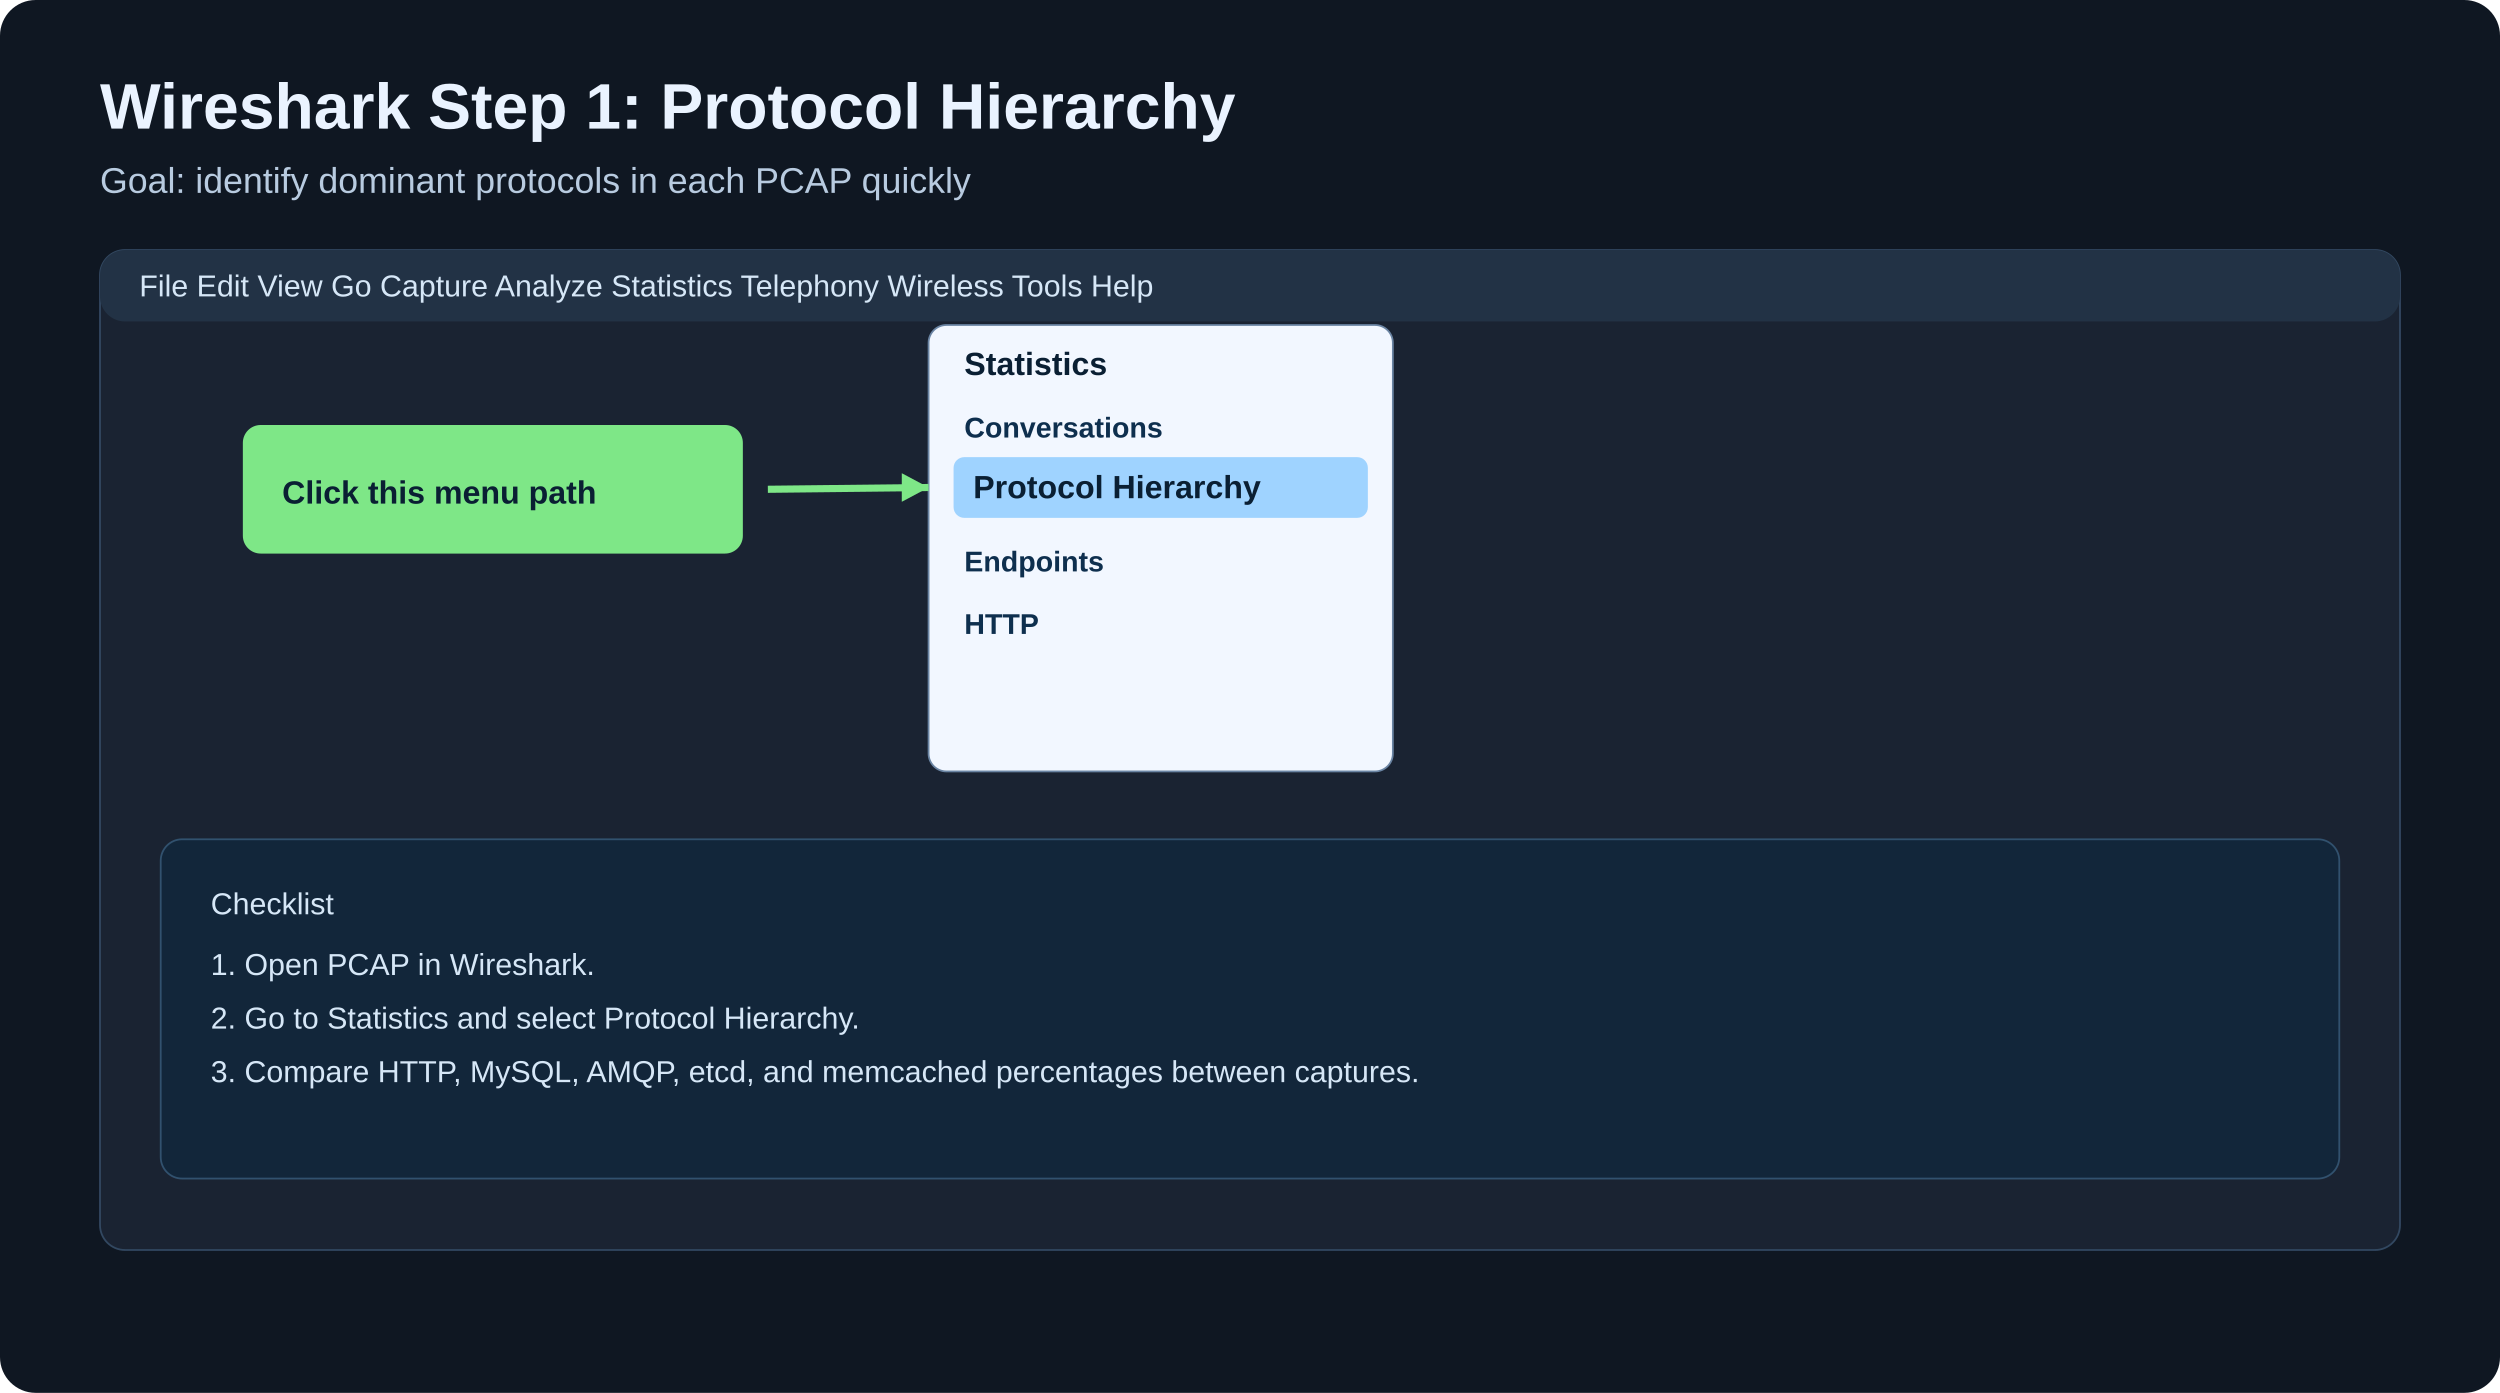
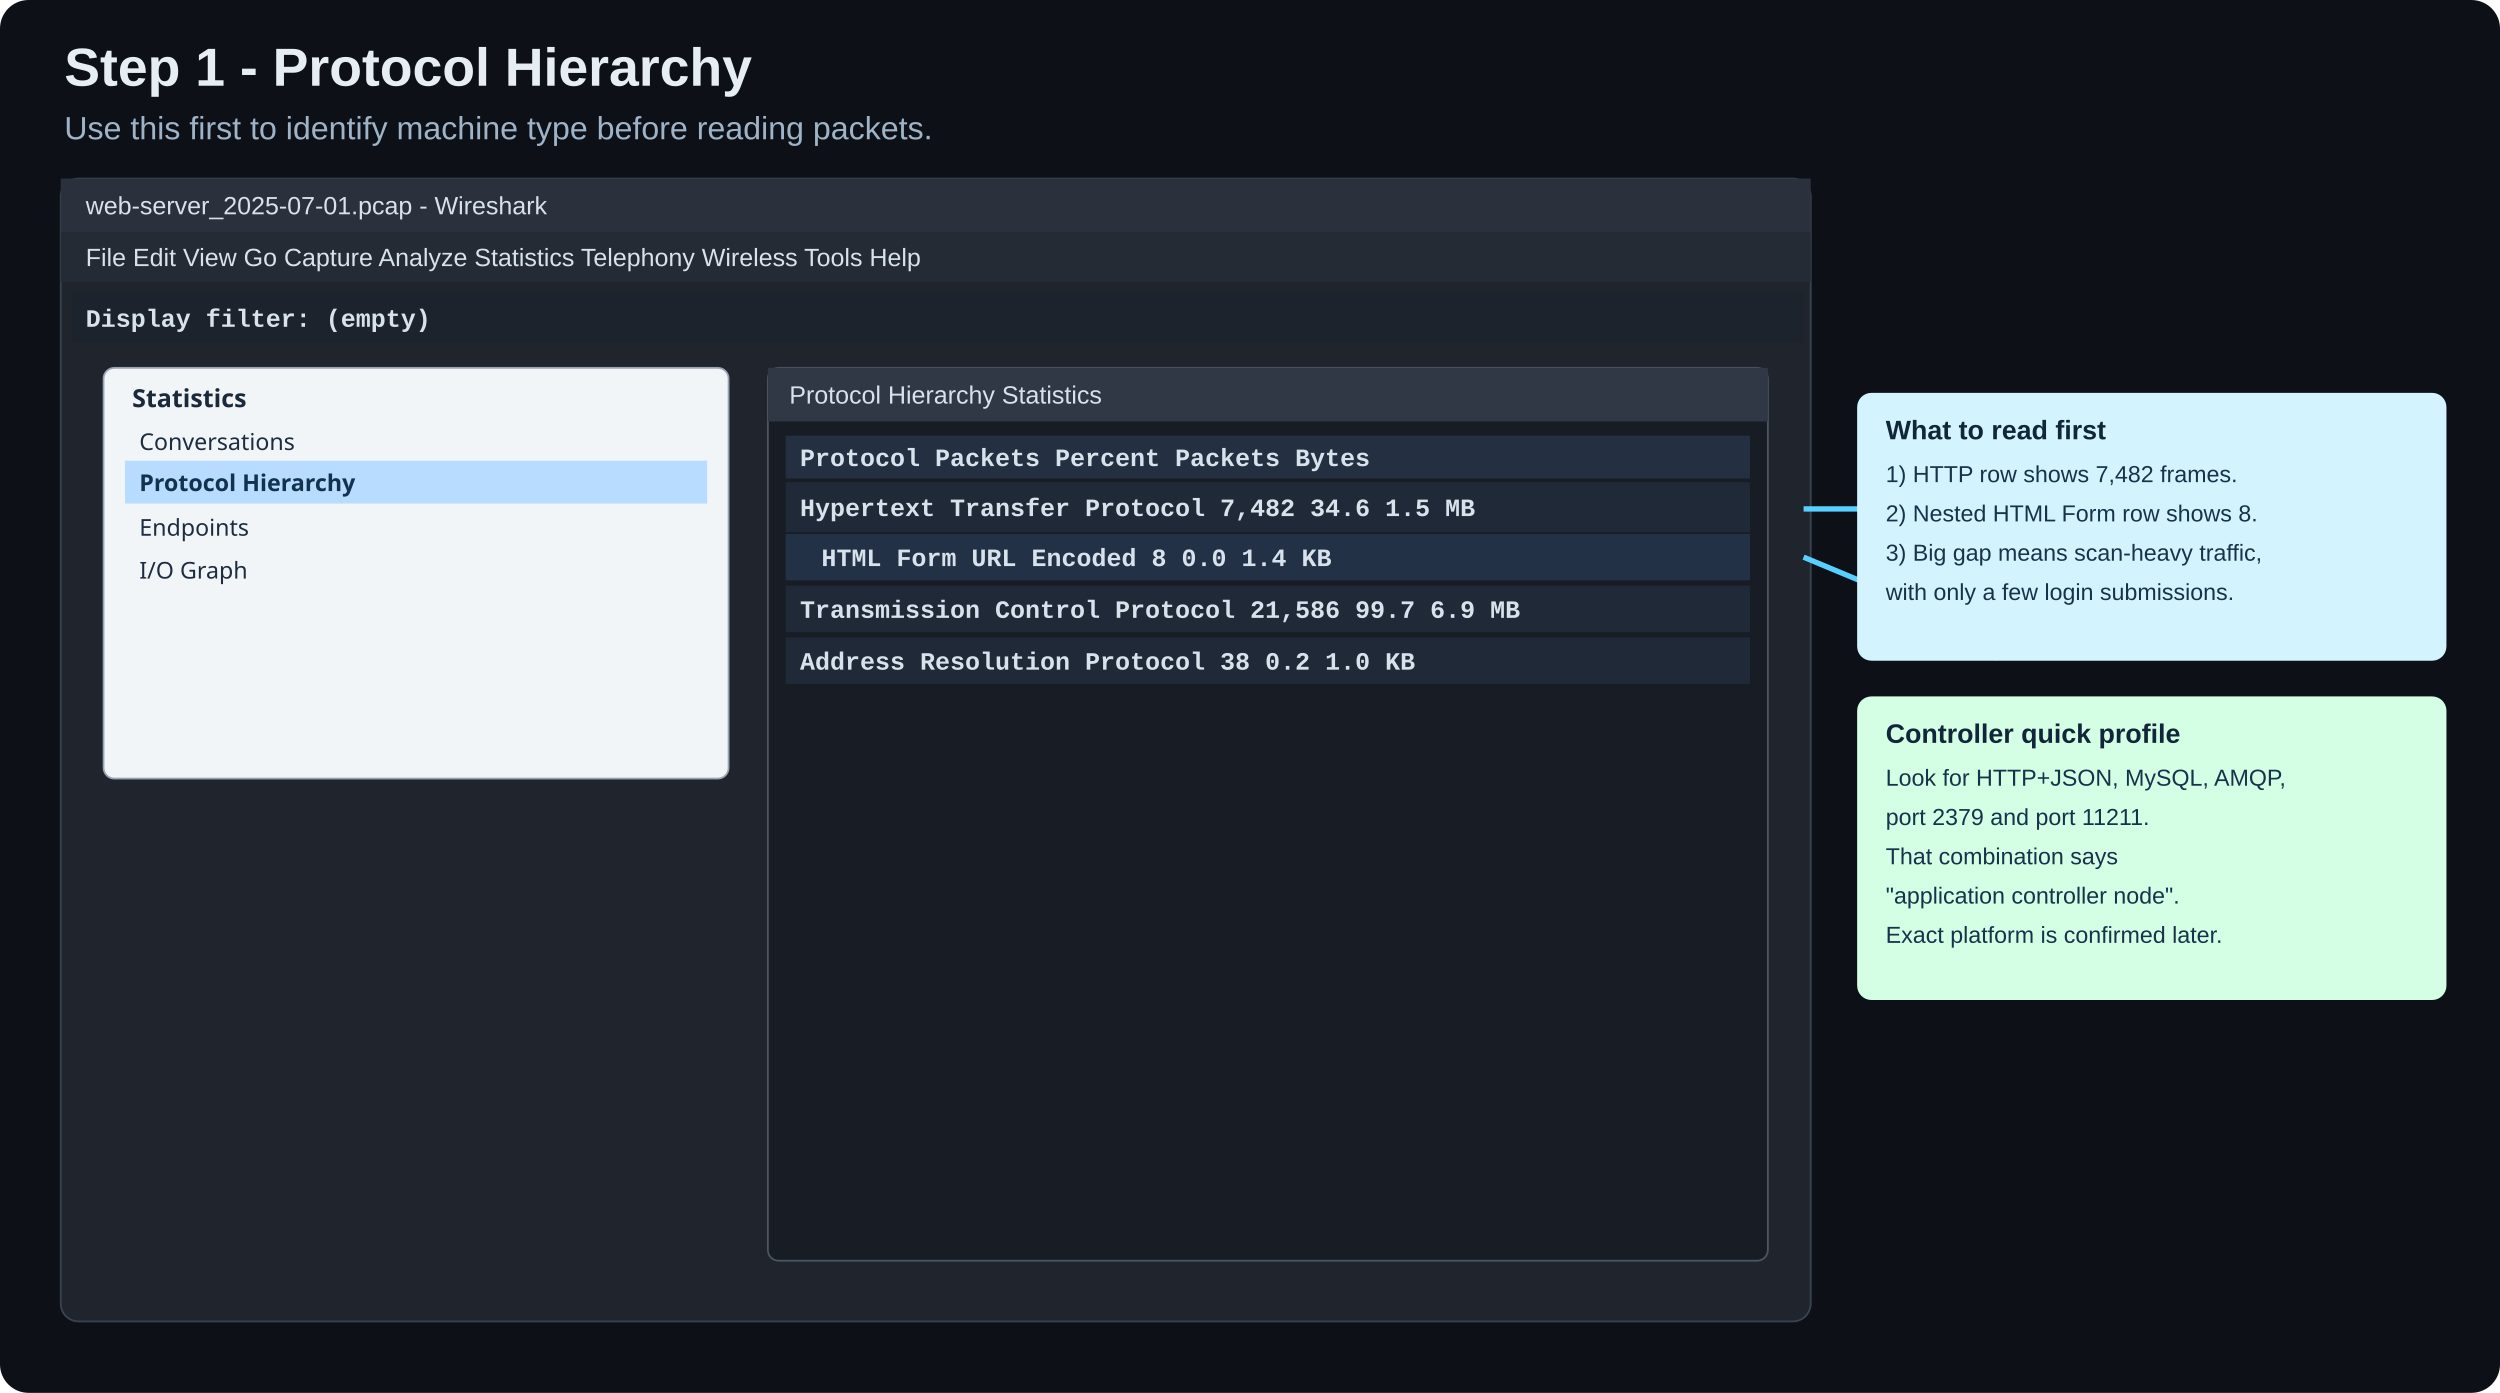
<svg xmlns="http://www.w3.org/2000/svg" width="1400" height="780" viewBox="0 0 1400 780" role="img" aria-labelledby="title desc">
  <defs>
    <style>
-       .h { font: 700 36px 'Segoe UI', Arial, sans-serif; fill: #eaf3ff; }
-       .s { font: 500 20px 'Segoe UI', Arial, sans-serif; fill: #b8cbe0; }
-       .m { font: 600 18px 'Segoe UI', Arial, sans-serif; fill: #0a1f33; }
-       .t { font: 500 17px 'Segoe UI', Arial, sans-serif; fill: #d6e7f7; }
-       .c { font: 600 16px 'Segoe UI', Arial, sans-serif; fill: #0e2f4e; }
+       .bg { fill: #0d1117; }
+       .title { font: 700 30px 'Segoe UI', Arial, sans-serif; fill: #e6edf3; }
+       .sub { font: 500 18px 'Segoe UI', Arial, sans-serif; fill: #9fb3c8; }
+       .ui { font: 500 14px 'Segoe UI', Arial, sans-serif; fill: #d8e2ec; }
+       .mono { font: 600 14px 'Consolas', 'Courier New', monospace; fill: #d8e2ec; }
+       .call { font: 600 15px 'Segoe UI', Arial, sans-serif; fill: #12263a; }
+       .callSmall { font: 500 13px 'Segoe UI', Arial, sans-serif; fill: #17334b; }
    </style>
  </defs>
-   <rect width="1400" height="780" fill="#0f1722" rx="20" />
-   <text x="56" y="72" class="h">Wireshark Step 1: Protocol Hierarchy</text>
-   <text x="56" y="108" class="s">Goal: identify dominant protocols in each PCAP quickly</text>
-   <rect x="56" y="140" width="1288" height="560" rx="14" fill="#1a2332" stroke="#324861" />
-   <rect x="56" y="140" width="1288" height="40" fill="#223245" rx="14" />
-   <text x="78" y="166" class="t">File  Edit  View  Go  Capture  Analyze  Statistics  Telephony  Wireless  Tools  Help</text>
-   <rect x="520" y="182" width="260" height="250" rx="10" fill="#f2f7ff" stroke="#6a84a3" />
-   <text x="540" y="210" class="m">Statistics</text>
-   <text x="540" y="245" class="c">Conversations</text>
-   <rect x="534" y="256" width="232" height="34" fill="#9fd3ff" rx="6" />
-   <text x="545" y="279" class="m">Protocol Hierarchy</text>
-   <text x="540" y="320" class="c">Endpoints</text>
-   <text x="540" y="355" class="c">HTTP</text>
-   <line x1="430" y1="274" x2="520" y2="273" stroke="#7ee787" stroke-width="4" />
-   <polygon points="520,273 505,265 505,281" fill="#7ee787" />
-   <rect x="136" y="238" width="280" height="72" rx="10" fill="#7ee787" />
-   <text x="158" y="282" class="m">Click this menu path</text>
-   <rect x="90" y="470" width="1220" height="190" rx="12" fill="#12263a" stroke="#31516e" />
-   <text x="118" y="512" class="t">Checklist</text>
-   <text x="118" y="546" class="t">1. Open PCAP in Wireshark.</text>
-   <text x="118" y="576" class="t">2. Go to Statistics and select Protocol Hierarchy.</text>
-   <text x="118" y="606" class="t">3. Compare HTTP, MySQL, AMQP, etcd, and memcached percentages between captures.</text>
+   <rect class="bg" width="1400" height="780" rx="16" />
+   <text x="36" y="48" class="title">Step 1 - Protocol Hierarchy</text>
+   <text x="36" y="78" class="sub">Use this first to identify machine type before reading packets.</text>
+   <rect x="34" y="100" width="980" height="640" rx="10" fill="#1f242d" stroke="#3a4451" />
+   <rect x="34" y="100" width="980" height="30" fill="#2b313c" />
+   <text x="48" y="120" class="ui">web-server_2025-07-01.pcap - Wireshark</text>
+   <rect x="34" y="130" width="980" height="28" fill="#242b35" />
+   <text x="48" y="149" class="ui">File  Edit  View  Go  Capture  Analyze  Statistics  Telephony  Wireless  Tools  Help</text>
+   <rect x="40" y="164" width="970" height="28" fill="#1d232c" />
+   <text x="48" y="183" class="mono">Display filter: (empty)</text>
+   <rect x="58" y="206" width="350" height="230" rx="6" fill="#f2f5f8" stroke="#98a4b3" />
+   <text x="74" y="228" style="font:600 14px 'Segoe UI'; fill:#1b2a3a;">Statistics</text>
+   <text x="78" y="252" style="font:500 13px 'Segoe UI'; fill:#1d2d3f;">Conversations</text>
+   <rect x="70" y="258" width="326" height="24" fill="#b7dcff" />
+   <text x="78" y="275" style="font:600 13px 'Segoe UI'; fill:#12324e;">Protocol Hierarchy</text>
+   <text x="78" y="300" style="font:500 13px 'Segoe UI'; fill:#1d2d3f;">Endpoints</text>
+   <text x="78" y="324" style="font:500 13px 'Segoe UI'; fill:#1d2d3f;">I/O Graph</text>
+   <rect x="430" y="206" width="560" height="500" rx="6" fill="#181d25" stroke="#4b5563" />
+   <rect x="430" y="206" width="560" height="30" fill="#303846" />
+   <text x="442" y="226" class="ui">Protocol Hierarchy Statistics</text>
+   <rect x="440" y="244" width="540" height="24" fill="#243041" />
+   <text x="448" y="261" class="mono">Protocol                     Packets       Percent Packets        Bytes</text>
+   <rect x="440" y="270" width="540" height="28" fill="#1f2937" />
+   <text x="448" y="289" class="mono">Hypertext Transfer Protocol     7,482              34.6        1.5 MB</text>
+   <rect x="440" y="299" width="540" height="26" fill="#223146" />
+   <text x="460" y="317" class="mono">HTML Form URL Encoded               8               0.0        1.4 KB</text>
+   <rect x="440" y="328" width="540" height="26" fill="#1f2937" />
+   <text x="448" y="346" class="mono">Transmission Control Protocol  21,586              99.7        6.9 MB</text>
+   <rect x="440" y="357" width="540" height="26" fill="#1f2937" />
+   <text x="448" y="375" class="mono">Address Resolution Protocol         38               0.2        1.0 KB</text>
+   <line x1="1010" y1="285" x2="1130" y2="285" stroke="#58d0ff" stroke-width="3" />
+   <polygon points="1130,285 1118,278 1118,292" fill="#58d0ff" />
+   <line x1="1010" y1="312" x2="1130" y2="362" stroke="#58d0ff" stroke-width="3" />
+   <polygon points="1130,362 1118,354 1118,370" fill="#58d0ff" />
+   <rect x="1040" y="220" width="330" height="150" rx="8" fill="#d3f4ff" />
+   <text x="1056" y="246" class="call">What to read first</text>
+   <text x="1056" y="270" class="callSmall">1) HTTP row shows 7,482 frames.</text>
+   <text x="1056" y="292" class="callSmall">2) Nested HTML Form row shows 8.</text>
+   <text x="1056" y="314" class="callSmall">3) Big gap means scan-heavy traffic,</text>
+   <text x="1056" y="336" class="callSmall">   with only a few login submissions.</text>
+   <rect x="1040" y="390" width="330" height="170" rx="8" fill="#d5ffe4" />
+   <text x="1056" y="416" class="call">Controller quick profile</text>
+   <text x="1056" y="440" class="callSmall">Look for HTTP+JSON, MySQL, AMQP,</text>
+   <text x="1056" y="462" class="callSmall">port 2379 and port 11211.</text>
+   <text x="1056" y="484" class="callSmall">That combination says</text>
+   <text x="1056" y="506" class="callSmall">"application controller node".</text>
+   <text x="1056" y="528" class="callSmall">Exact platform is confirmed later.</text>
</svg>
